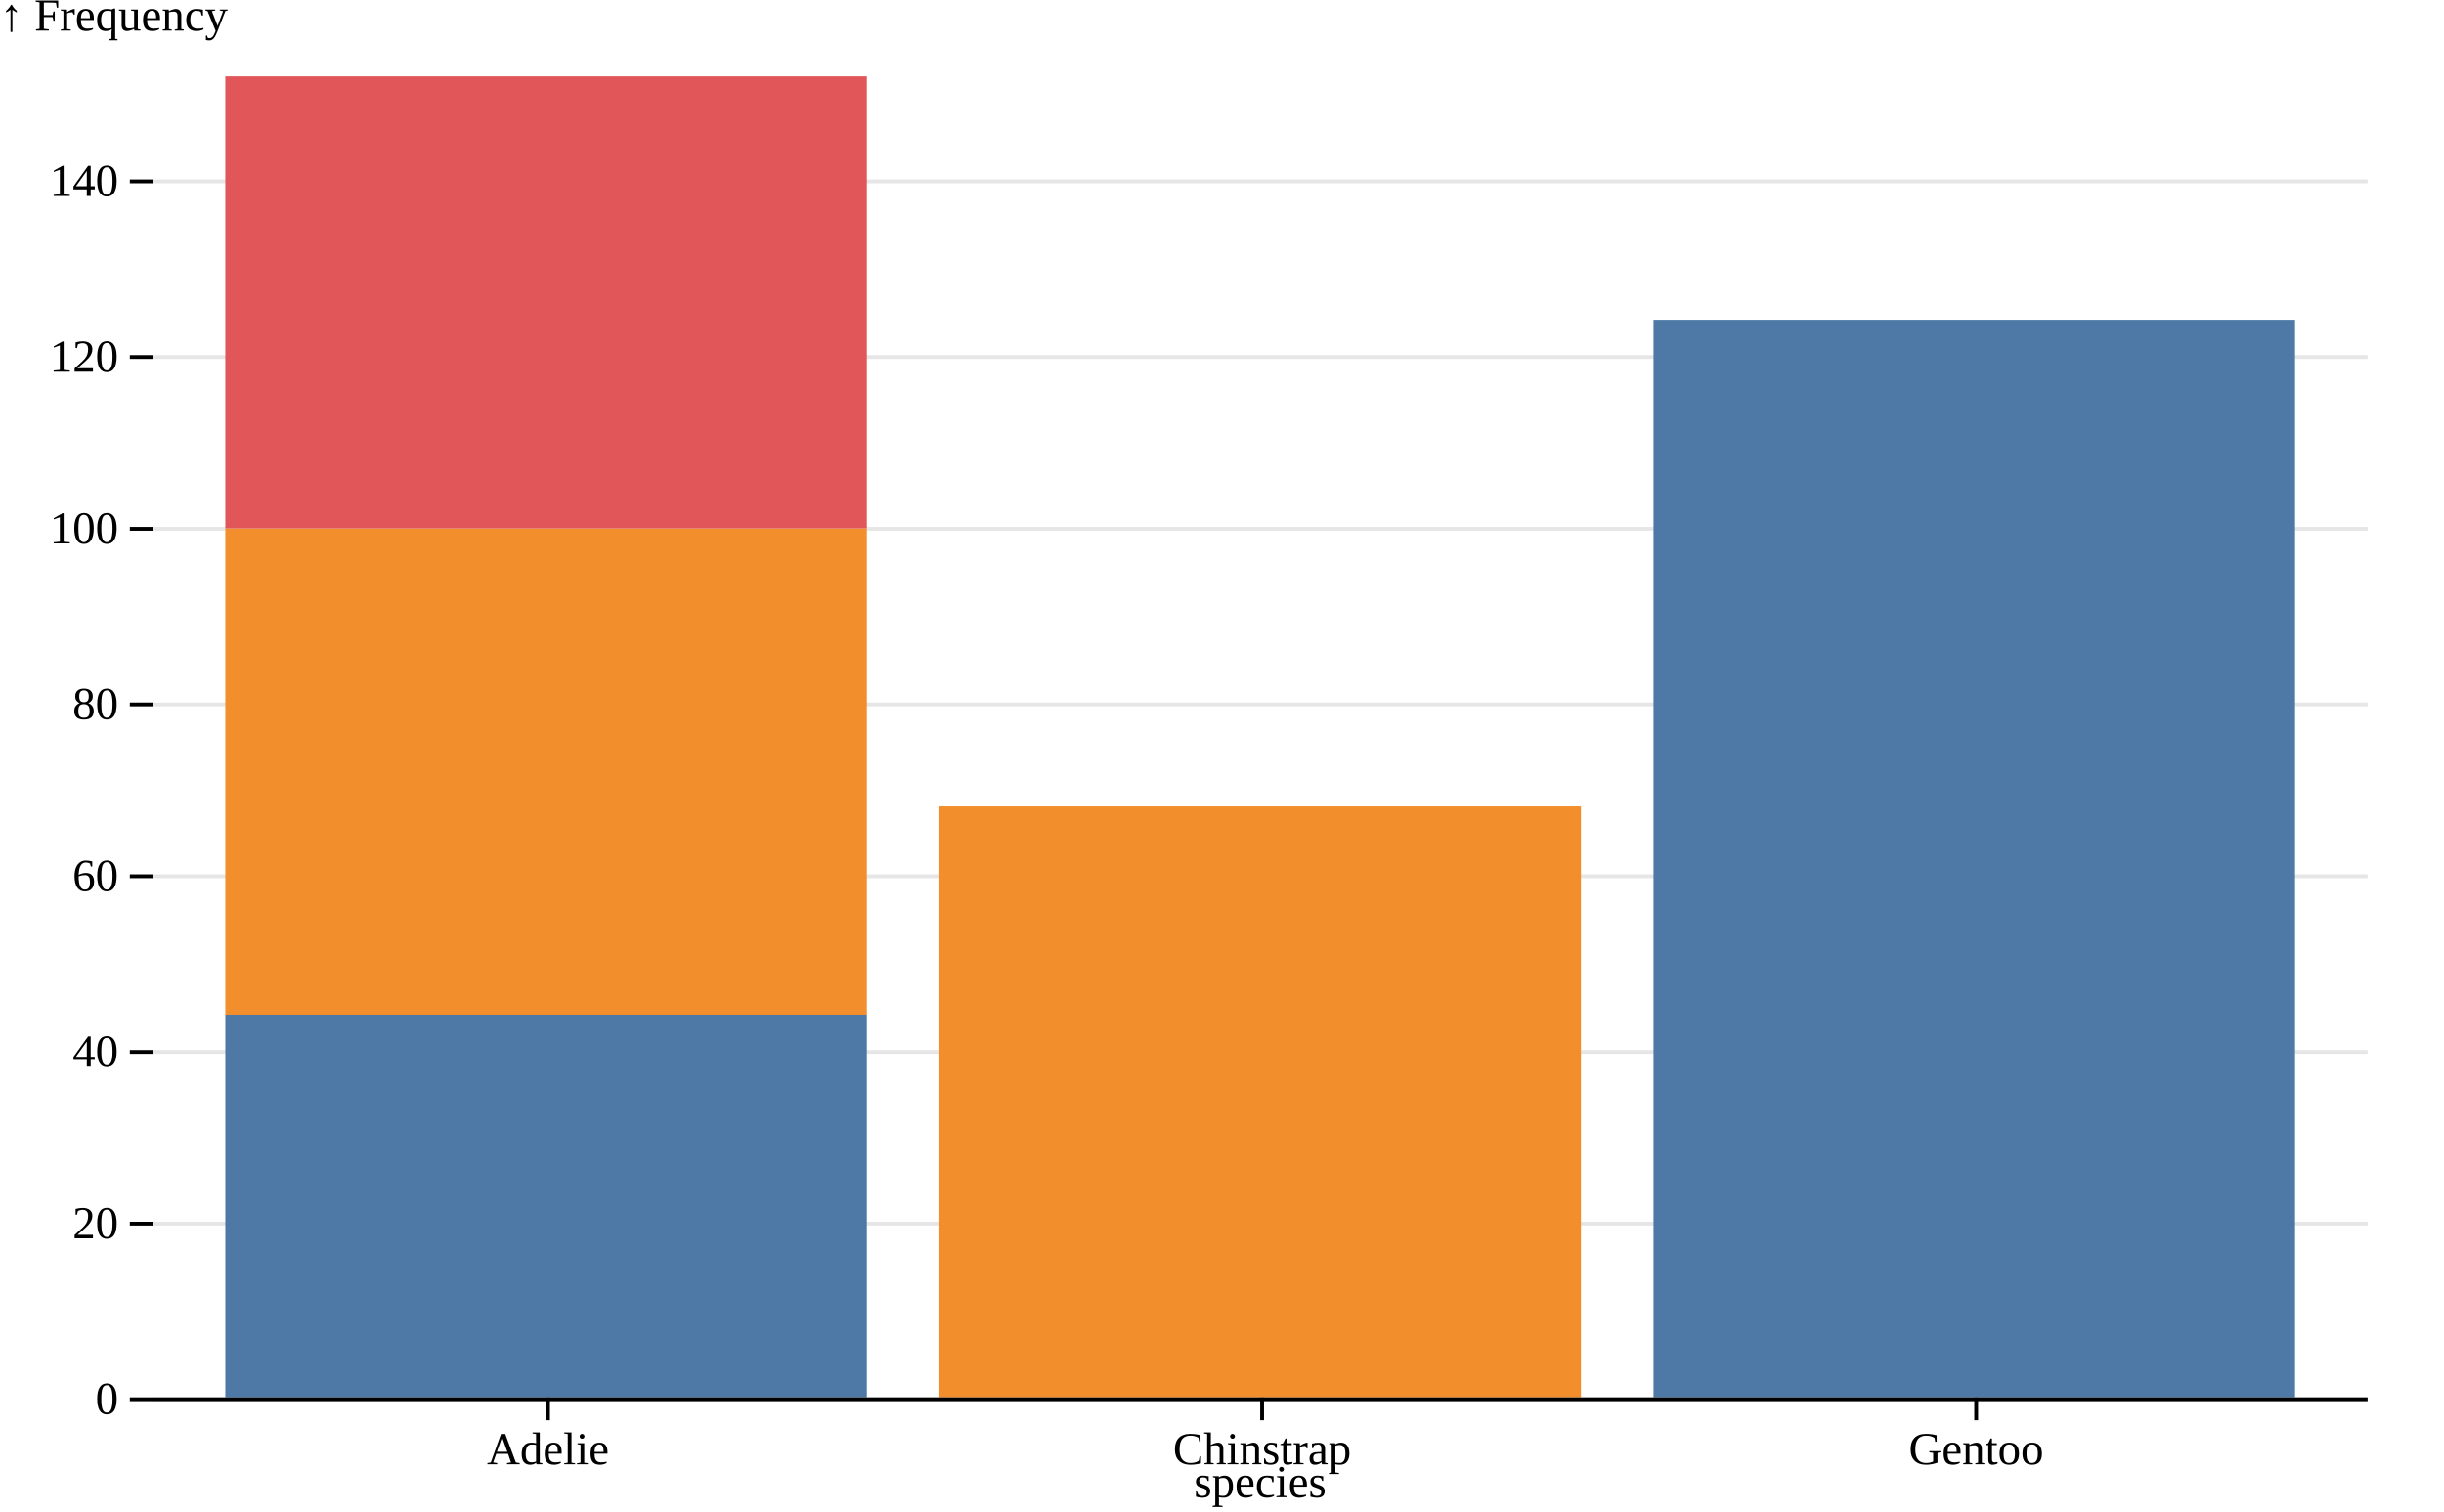
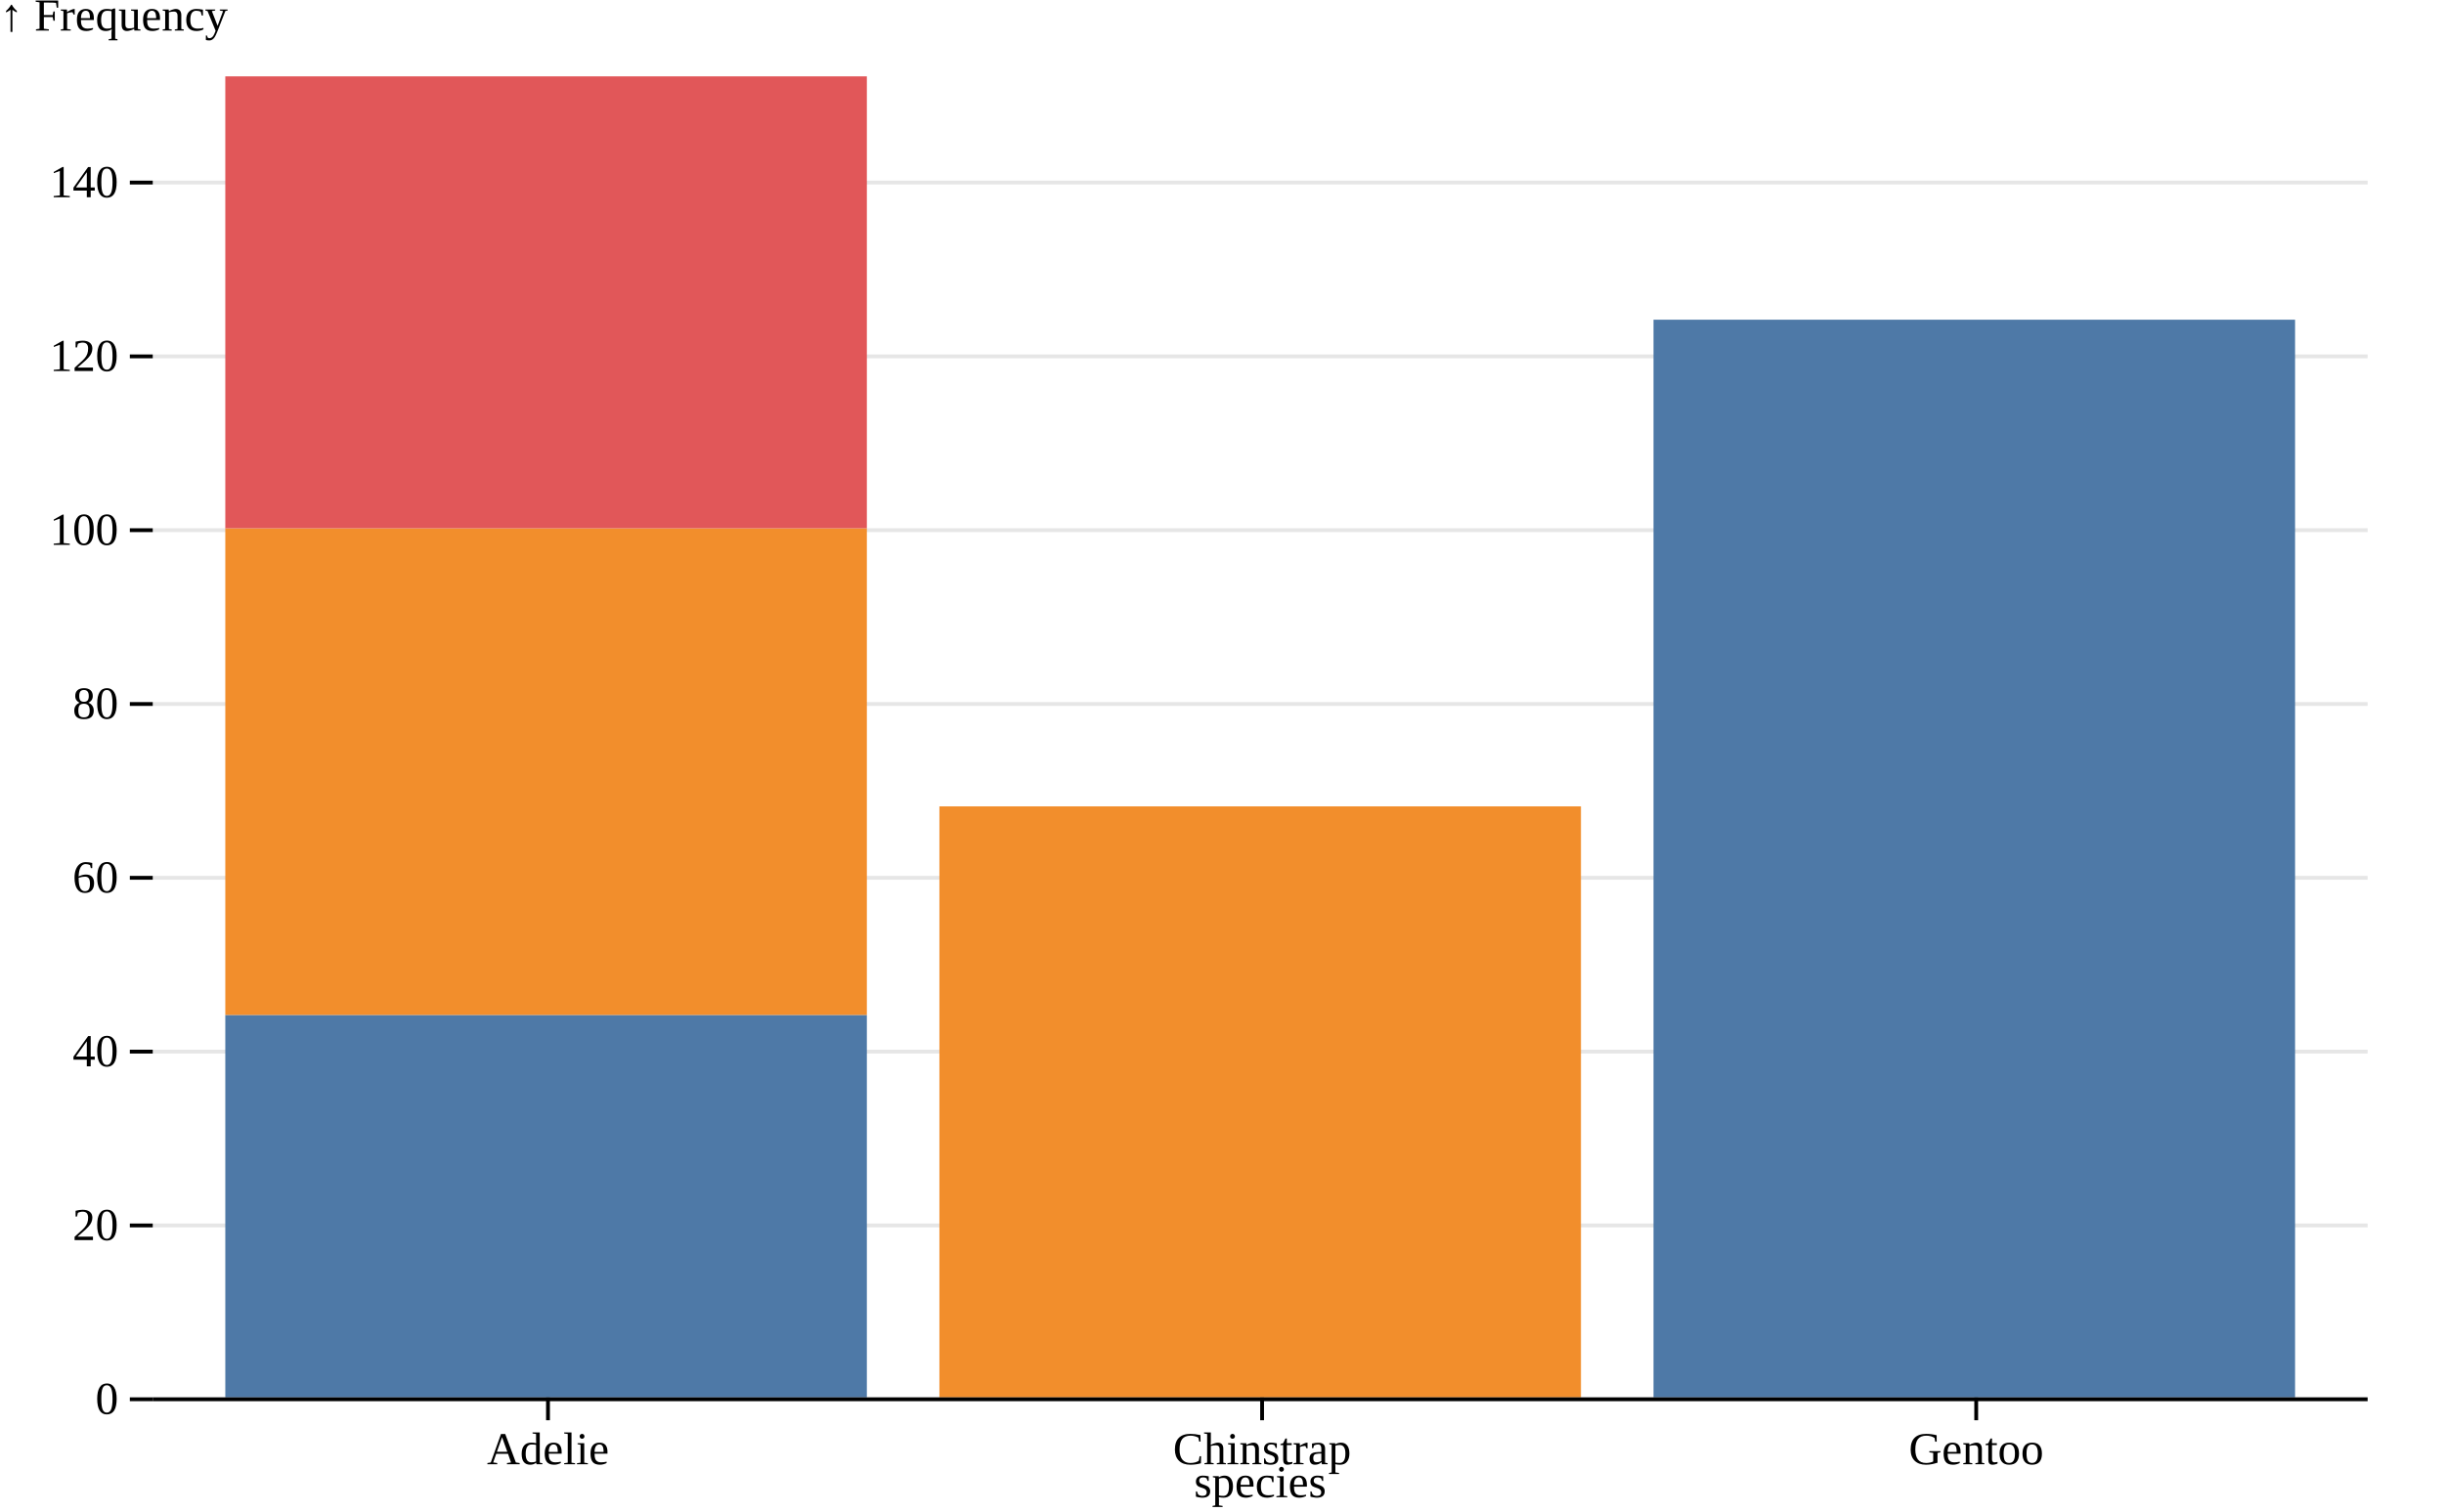
<svg xmlns="http://www.w3.org/2000/svg" class="plot" fill="currentColor" text-anchor="middle" width="640" height="396" viewBox="0 0 640 396">
  <g transform="translate(40,0)" fill="none" text-anchor="end">
    <g class="tick" opacity="1" transform="translate(0,366.5)">
      <line stroke="currentColor" x2="-6" />
      <line stroke="currentColor" x2="580" stroke-opacity="0.1" />
      <text fill="currentColor" x="-9" dy="0.32em">0</text>
    </g>
-     <g class="tick" opacity="1" transform="translate(0,320.5)">
+     <g class="tick" opacity="1" transform="translate(0,320.9737)">
      <line stroke="currentColor" x2="-6" />
      <line stroke="currentColor" x2="580" stroke-opacity="0.1" />
      <text fill="currentColor" x="-9" dy="0.32em">20</text>
    </g>
-     <g class="tick" opacity="1" transform="translate(0,275.5)">
+     <g class="tick" opacity="1" transform="translate(0,275.4474)">
      <line stroke="currentColor" x2="-6" />
      <line stroke="currentColor" x2="580" stroke-opacity="0.1" />
      <text fill="currentColor" x="-9" dy="0.32em">40</text>
    </g>
-     <g class="tick" opacity="1" transform="translate(0,229.5)">
+     <g class="tick" opacity="1" transform="translate(0,229.9211)">
      <line stroke="currentColor" x2="-6" />
      <line stroke="currentColor" x2="580" stroke-opacity="0.1" />
      <text fill="currentColor" x="-9" dy="0.32em">60</text>
    </g>
-     <g class="tick" opacity="1" transform="translate(0,184.5)">
+     <g class="tick" opacity="1" transform="translate(0,184.3947)">
      <line stroke="currentColor" x2="-6" />
      <line stroke="currentColor" x2="580" stroke-opacity="0.1" />
      <text fill="currentColor" x="-9" dy="0.32em">80</text>
    </g>
-     <g class="tick" opacity="1" transform="translate(0,138.5)">
+     <g class="tick" opacity="1" transform="translate(0,138.8684)">
      <line stroke="currentColor" x2="-6" />
      <line stroke="currentColor" x2="580" stroke-opacity="0.1" />
      <text fill="currentColor" x="-9" dy="0.32em">100</text>
    </g>
-     <g class="tick" opacity="1" transform="translate(0,93.5)">
+     <g class="tick" opacity="1" transform="translate(0,93.34211)">
      <line stroke="currentColor" x2="-6" />
      <line stroke="currentColor" x2="580" stroke-opacity="0.1" />
      <text fill="currentColor" x="-9" dy="0.32em">120</text>
    </g>
-     <g class="tick" opacity="1" transform="translate(0,47.5)">
+     <g class="tick" opacity="1" transform="translate(0,47.81579)">
      <line stroke="currentColor" x2="-6" />
      <line stroke="currentColor" x2="580" stroke-opacity="0.1" />
      <text fill="currentColor" x="-9" dy="0.32em">140</text>
    </g>
    <text fill="currentColor" transform="translate(-40,20)" dy="-1em" text-anchor="start">↑ Frequency</text>
  </g>
  <g transform="translate(0,366)" fill="none" text-anchor="middle">
    <g class="tick" opacity="1" transform="translate(143.5,0)">
      <line stroke="currentColor" y2="6" />
      <text fill="currentColor" y="9" dy="0.71em">Adelie</text>
    </g>
    <g class="tick" opacity="1" transform="translate(330.5,0)">
      <line stroke="currentColor" y2="6" />
      <text fill="currentColor" y="9" dy="0.71em">Chinstrap</text>
    </g>
    <g class="tick" opacity="1" transform="translate(517.5,0)">
      <line stroke="currentColor" y2="6" />
      <text fill="currentColor" y="9" dy="0.71em">Gentoo</text>
    </g>
    <text fill="currentColor" transform="translate(330,30)" dy="-0.32em" text-anchor="middle">species</text>
  </g>
  <g>
    <rect x="59" width="168" y="265.842" height="100.158" fill="#4e79a7" />
    <rect x="433" width="168" y="83.737" height="282.263" fill="#4e79a7" />
    <rect x="59" width="168" y="138.368" height="127.474" fill="#f28e2c" />
    <rect x="246" width="168" y="211.211" height="154.789" fill="#f28e2c" />
    <rect x="59" width="168" y="20" height="118.368" fill="#e15759" />
  </g>
  <g stroke="currentColor" transform="translate(0,0.5)">
    <line x1="40" x2="620" y1="366" y2="366" />
  </g>
</svg>
